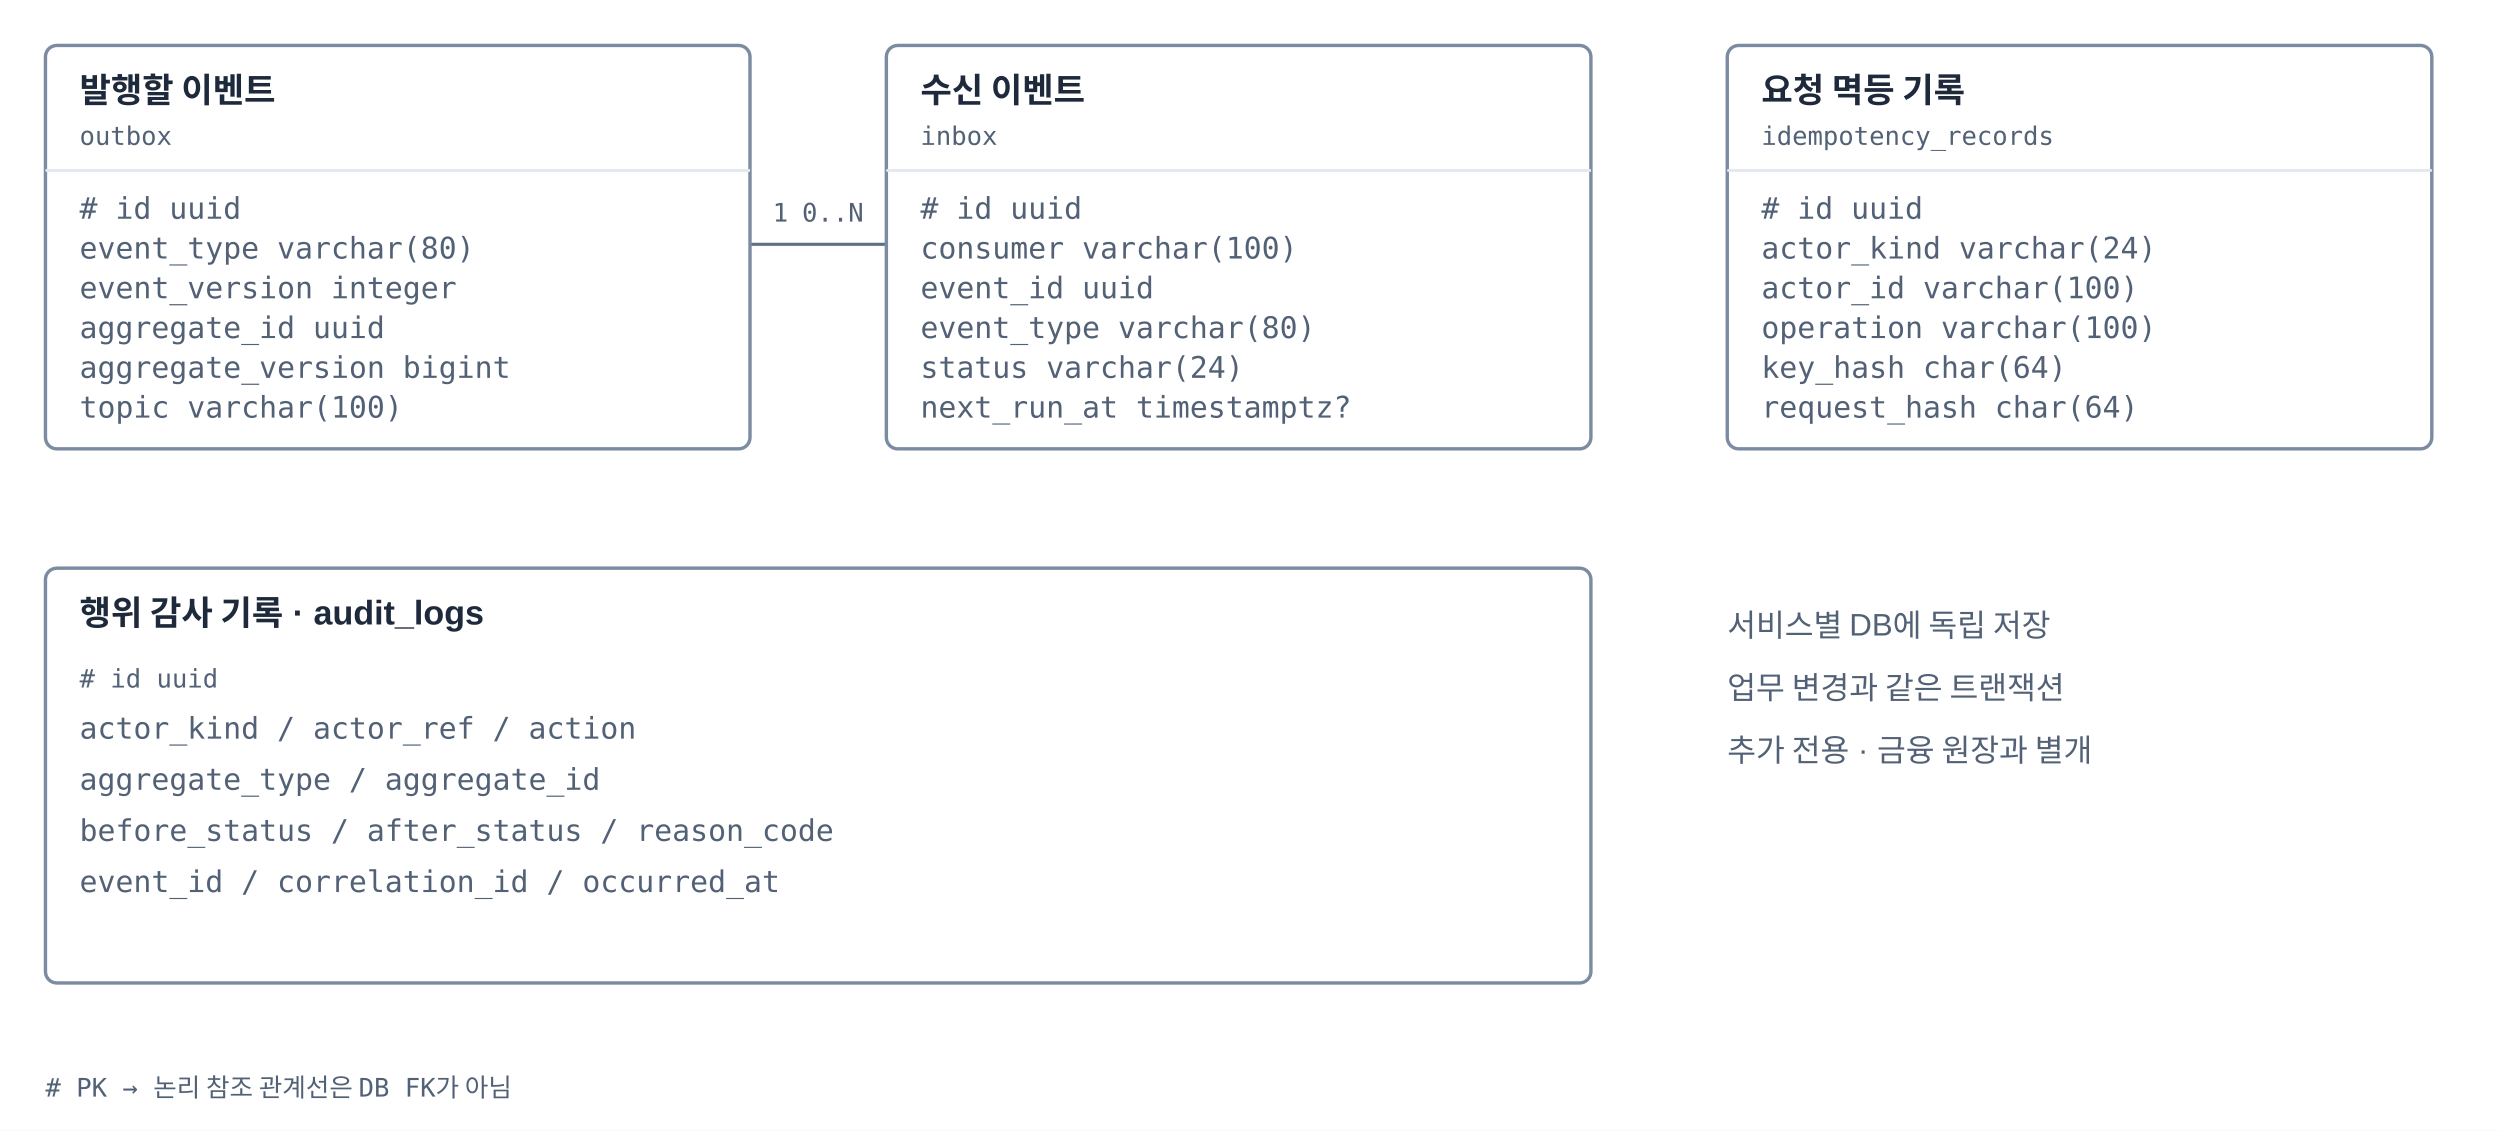
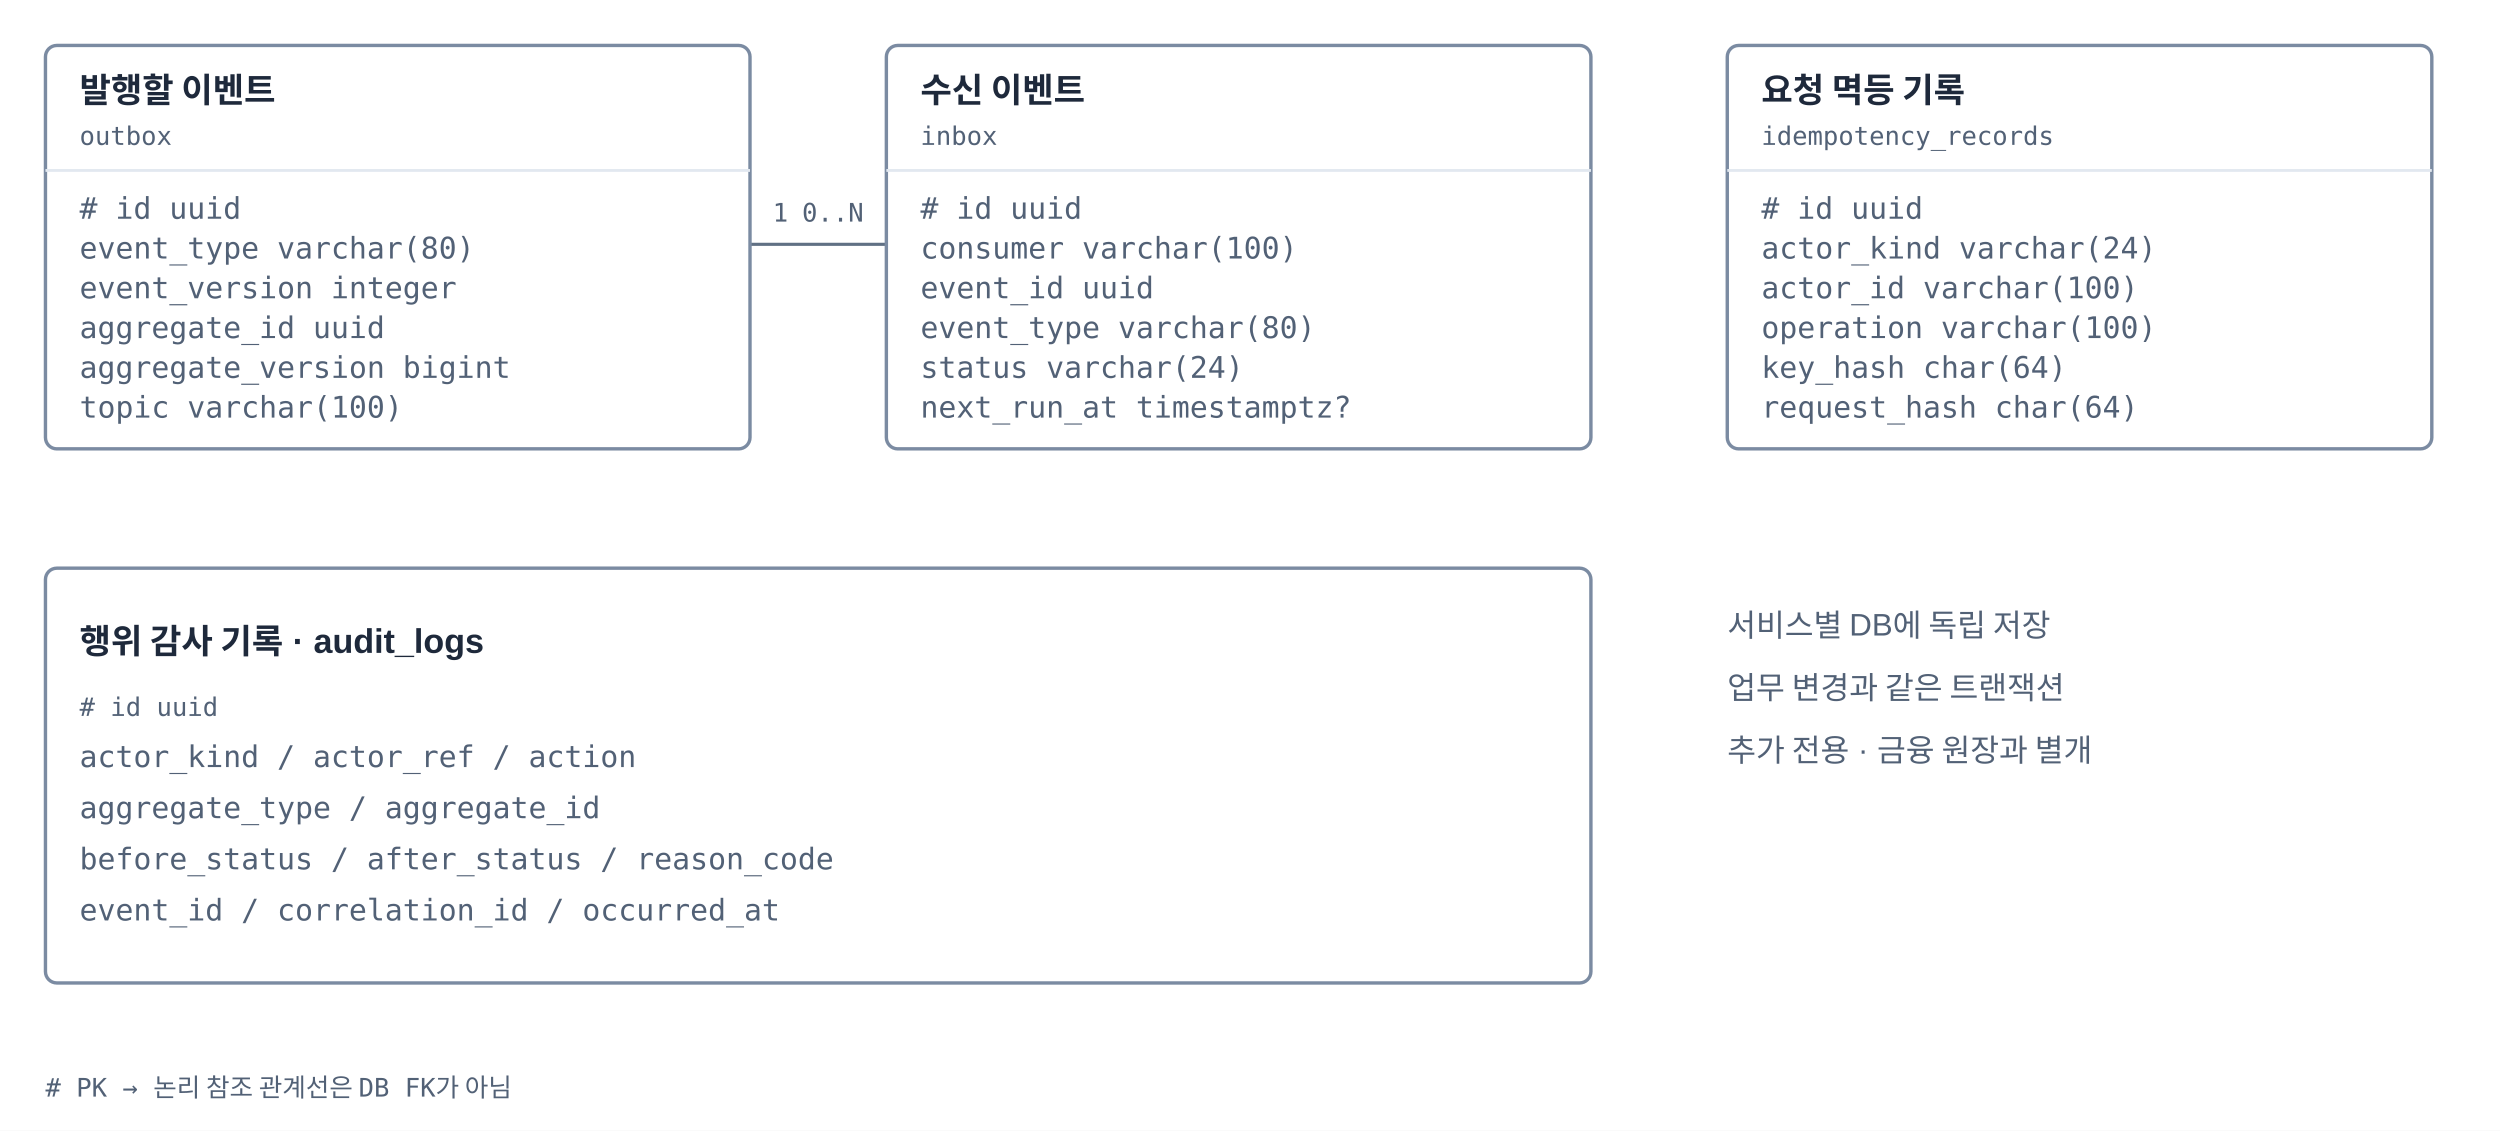
<svg xmlns="http://www.w3.org/2000/svg" width="880" height="398" viewBox="0 0 880 398" role="img" aria-labelledby="title desc">
  <rect width="880" height="398" fill="#ffffff" />
  <path data-relation="outbox:inbox" d="M264,86 L312,86" fill="none" stroke="#607084" stroke-width="1.1" />
  <g data-entity="outbox" data-box="16,16,248,142">
    <rect x="16" y="16" width="248" height="142" rx="4" fill="#ffffff" stroke="#7b8ba2" stroke-width="1.2" />
    <path d="M16 60h248" stroke="#e2e8f0" />
    <text x="28" y="36" font-family="Geist, Arial, Apple SD Gothic Neo, sans-serif" font-size="12" font-weight="600" fill="#1e293b">발행할 이벤트</text>
    <text x="28" y="51" font-family="Geist Mono, SFMono-Regular, monospace" font-size="9" font-weight="400" fill="#526176">outbox</text>
    <text x="28" y="77" font-family="Geist Mono, SFMono-Regular, monospace" font-size="10.5" font-weight="400" fill="#526176"># id uuid</text>
    <text x="28" y="91" font-family="Geist Mono, SFMono-Regular, monospace" font-size="10.5" font-weight="400" fill="#526176">event_type varchar(80)</text>
    <text x="28" y="105" font-family="Geist Mono, SFMono-Regular, monospace" font-size="10.5" font-weight="400" fill="#526176">event_version integer</text>
    <text x="28" y="119" font-family="Geist Mono, SFMono-Regular, monospace" font-size="10.5" font-weight="400" fill="#526176">aggregate_id uuid</text>
    <text x="28" y="133" font-family="Geist Mono, SFMono-Regular, monospace" font-size="10.5" font-weight="400" fill="#526176">aggregate_version bigint</text>
    <text x="28" y="147" font-family="Geist Mono, SFMono-Regular, monospace" font-size="10.5" font-weight="400" fill="#526176">topic varchar(100)</text>
  </g>
  <g data-entity="inbox" data-box="312,16,248,142">
    <rect x="312" y="16" width="248" height="142" rx="4" fill="#ffffff" stroke="#7b8ba2" stroke-width="1.2" />
    <path d="M312 60h248" stroke="#e2e8f0" />
    <text x="324" y="36" font-family="Geist, Arial, Apple SD Gothic Neo, sans-serif" font-size="12" font-weight="600" fill="#1e293b">수신 이벤트</text>
    <text x="324" y="51" font-family="Geist Mono, SFMono-Regular, monospace" font-size="9" font-weight="400" fill="#526176">inbox</text>
    <text x="324" y="77" font-family="Geist Mono, SFMono-Regular, monospace" font-size="10.5" font-weight="400" fill="#526176"># id uuid</text>
    <text x="324" y="91" font-family="Geist Mono, SFMono-Regular, monospace" font-size="10.5" font-weight="400" fill="#526176">consumer varchar(100)</text>
    <text x="324" y="105" font-family="Geist Mono, SFMono-Regular, monospace" font-size="10.5" font-weight="400" fill="#526176">event_id uuid</text>
    <text x="324" y="119" font-family="Geist Mono, SFMono-Regular, monospace" font-size="10.5" font-weight="400" fill="#526176">event_type varchar(80)</text>
    <text x="324" y="133" font-family="Geist Mono, SFMono-Regular, monospace" font-size="10.5" font-weight="400" fill="#526176">status varchar(24)</text>
    <text x="324" y="147" font-family="Geist Mono, SFMono-Regular, monospace" font-size="10.5" font-weight="400" fill="#526176">next_run_at timestamptz?</text>
  </g>
  <g data-entity="idempotency_records" data-box="608,16,248,142">
    <rect x="608" y="16" width="248" height="142" rx="4" fill="#ffffff" stroke="#7b8ba2" stroke-width="1.2" />
    <path d="M608 60h248" stroke="#e2e8f0" />
    <text x="620" y="36" font-family="Geist, Arial, Apple SD Gothic Neo, sans-serif" font-size="12" font-weight="600" fill="#1e293b">요청 멱등 기록</text>
    <text x="620" y="51" font-family="Geist Mono, SFMono-Regular, monospace" font-size="9" font-weight="400" fill="#526176">idempotency_records</text>
    <text x="620" y="77" font-family="Geist Mono, SFMono-Regular, monospace" font-size="10.5" font-weight="400" fill="#526176"># id uuid</text>
    <text x="620" y="91" font-family="Geist Mono, SFMono-Regular, monospace" font-size="10.5" font-weight="400" fill="#526176">actor_kind varchar(24)</text>
    <text x="620" y="105" font-family="Geist Mono, SFMono-Regular, monospace" font-size="10.5" font-weight="400" fill="#526176">actor_id varchar(100)</text>
    <text x="620" y="119" font-family="Geist Mono, SFMono-Regular, monospace" font-size="10.5" font-weight="400" fill="#526176">operation varchar(100)</text>
    <text x="620" y="133" font-family="Geist Mono, SFMono-Regular, monospace" font-size="10.5" font-weight="400" fill="#526176">key_hash char(64)</text>
    <text x="620" y="147" font-family="Geist Mono, SFMono-Regular, monospace" font-size="10.5" font-weight="400" fill="#526176">request_hash char(64)</text>
  </g>
  <text x="272" y="78" font-family="Geist Mono, SFMono-Regular, monospace" font-size="9" font-weight="400" fill="#526176" text-anchor="start">1</text>
  <text x="304" y="78" font-family="Geist Mono, SFMono-Regular, monospace" font-size="9" font-weight="400" fill="#526176" text-anchor="end">0..N</text>
  <text x="16" y="386" font-family="Geist Mono, SFMono-Regular, monospace" font-size="9" font-weight="400" fill="#526176"># PK   → 논리 참조   관계선은 DB FK가 아님</text>
  <g data-entity="audit_logs" data-box="16,200,544,146">
    <rect x="16" y="200" width="544" height="146" rx="4" fill="#ffffff" stroke="#7b8ba2" stroke-width="1.2" />
-     <text x="28" y="220" font-family="Geist, Arial, Apple SD Gothic Neo, sans-serif" font-size="12" fill="#1e293b" font-weight="600">행위 감사 기록 · audit_logs</text>
-     <text x="28" y="242" font-family="Geist Mono, SFMono-Regular, monospace" font-size="9" fill="#526176" font-weight="400"># id uuid</text>
-     <text x="28" y="260" font-family="Geist Mono, SFMono-Regular, monospace" font-size="10.5" fill="#526176" font-weight="400">actor_kind / actor_ref / action</text>
-     <text x="28" y="278" font-family="Geist Mono, SFMono-Regular, monospace" font-size="10.5" fill="#526176" font-weight="400">aggregate_type / aggregate_id</text>
-     <text x="28" y="296" font-family="Geist Mono, SFMono-Regular, monospace" font-size="10.5" fill="#526176" font-weight="400">before_status / after_status / reason_code</text>
-     <text x="28" y="314" font-family="Geist Mono, SFMono-Regular, monospace" font-size="10.5" fill="#526176" font-weight="400">event_id / correlation_id / occurred_at</text>
+     <g data-align-content="card" transform="translate(0 10)">
+       <text x="28" y="220" font-family="Geist, Arial, Apple SD Gothic Neo, sans-serif" font-size="12" fill="#1e293b" font-weight="600">행위 감사 기록 · audit_logs</text>
+       <text x="28" y="242" font-family="Geist Mono, SFMono-Regular, monospace" font-size="9" fill="#526176" font-weight="400"># id uuid</text>
+       <text x="28" y="260" font-family="Geist Mono, SFMono-Regular, monospace" font-size="10.5" fill="#526176" font-weight="400">actor_kind / actor_ref / action</text>
+       <text x="28" y="278" font-family="Geist Mono, SFMono-Regular, monospace" font-size="10.5" fill="#526176" font-weight="400">aggregate_type / aggregate_id</text>
+       <text x="28" y="296" font-family="Geist Mono, SFMono-Regular, monospace" font-size="10.5" fill="#526176" font-weight="400">before_status / after_status / reason_code</text>
+       <text x="28" y="314" font-family="Geist Mono, SFMono-Regular, monospace" font-size="10.5" fill="#526176" font-weight="400">event_id / correlation_id / occurred_at</text>
+     </g>
  </g>
  <text x="608" y="224" font-family="Geist, Arial, sans-serif" font-size="11" fill="#526176">서비스별 DB에 독립 저장</text>
  <text x="608" y="246" font-family="Geist, Arial, sans-serif" font-size="11" fill="#526176">업무 변경과 같은 트랜잭션</text>
  <text x="608" y="268" font-family="Geist, Arial, sans-serif" font-size="11" fill="#526176">추가 전용 · 금융 원장과 별개</text>
</svg>
